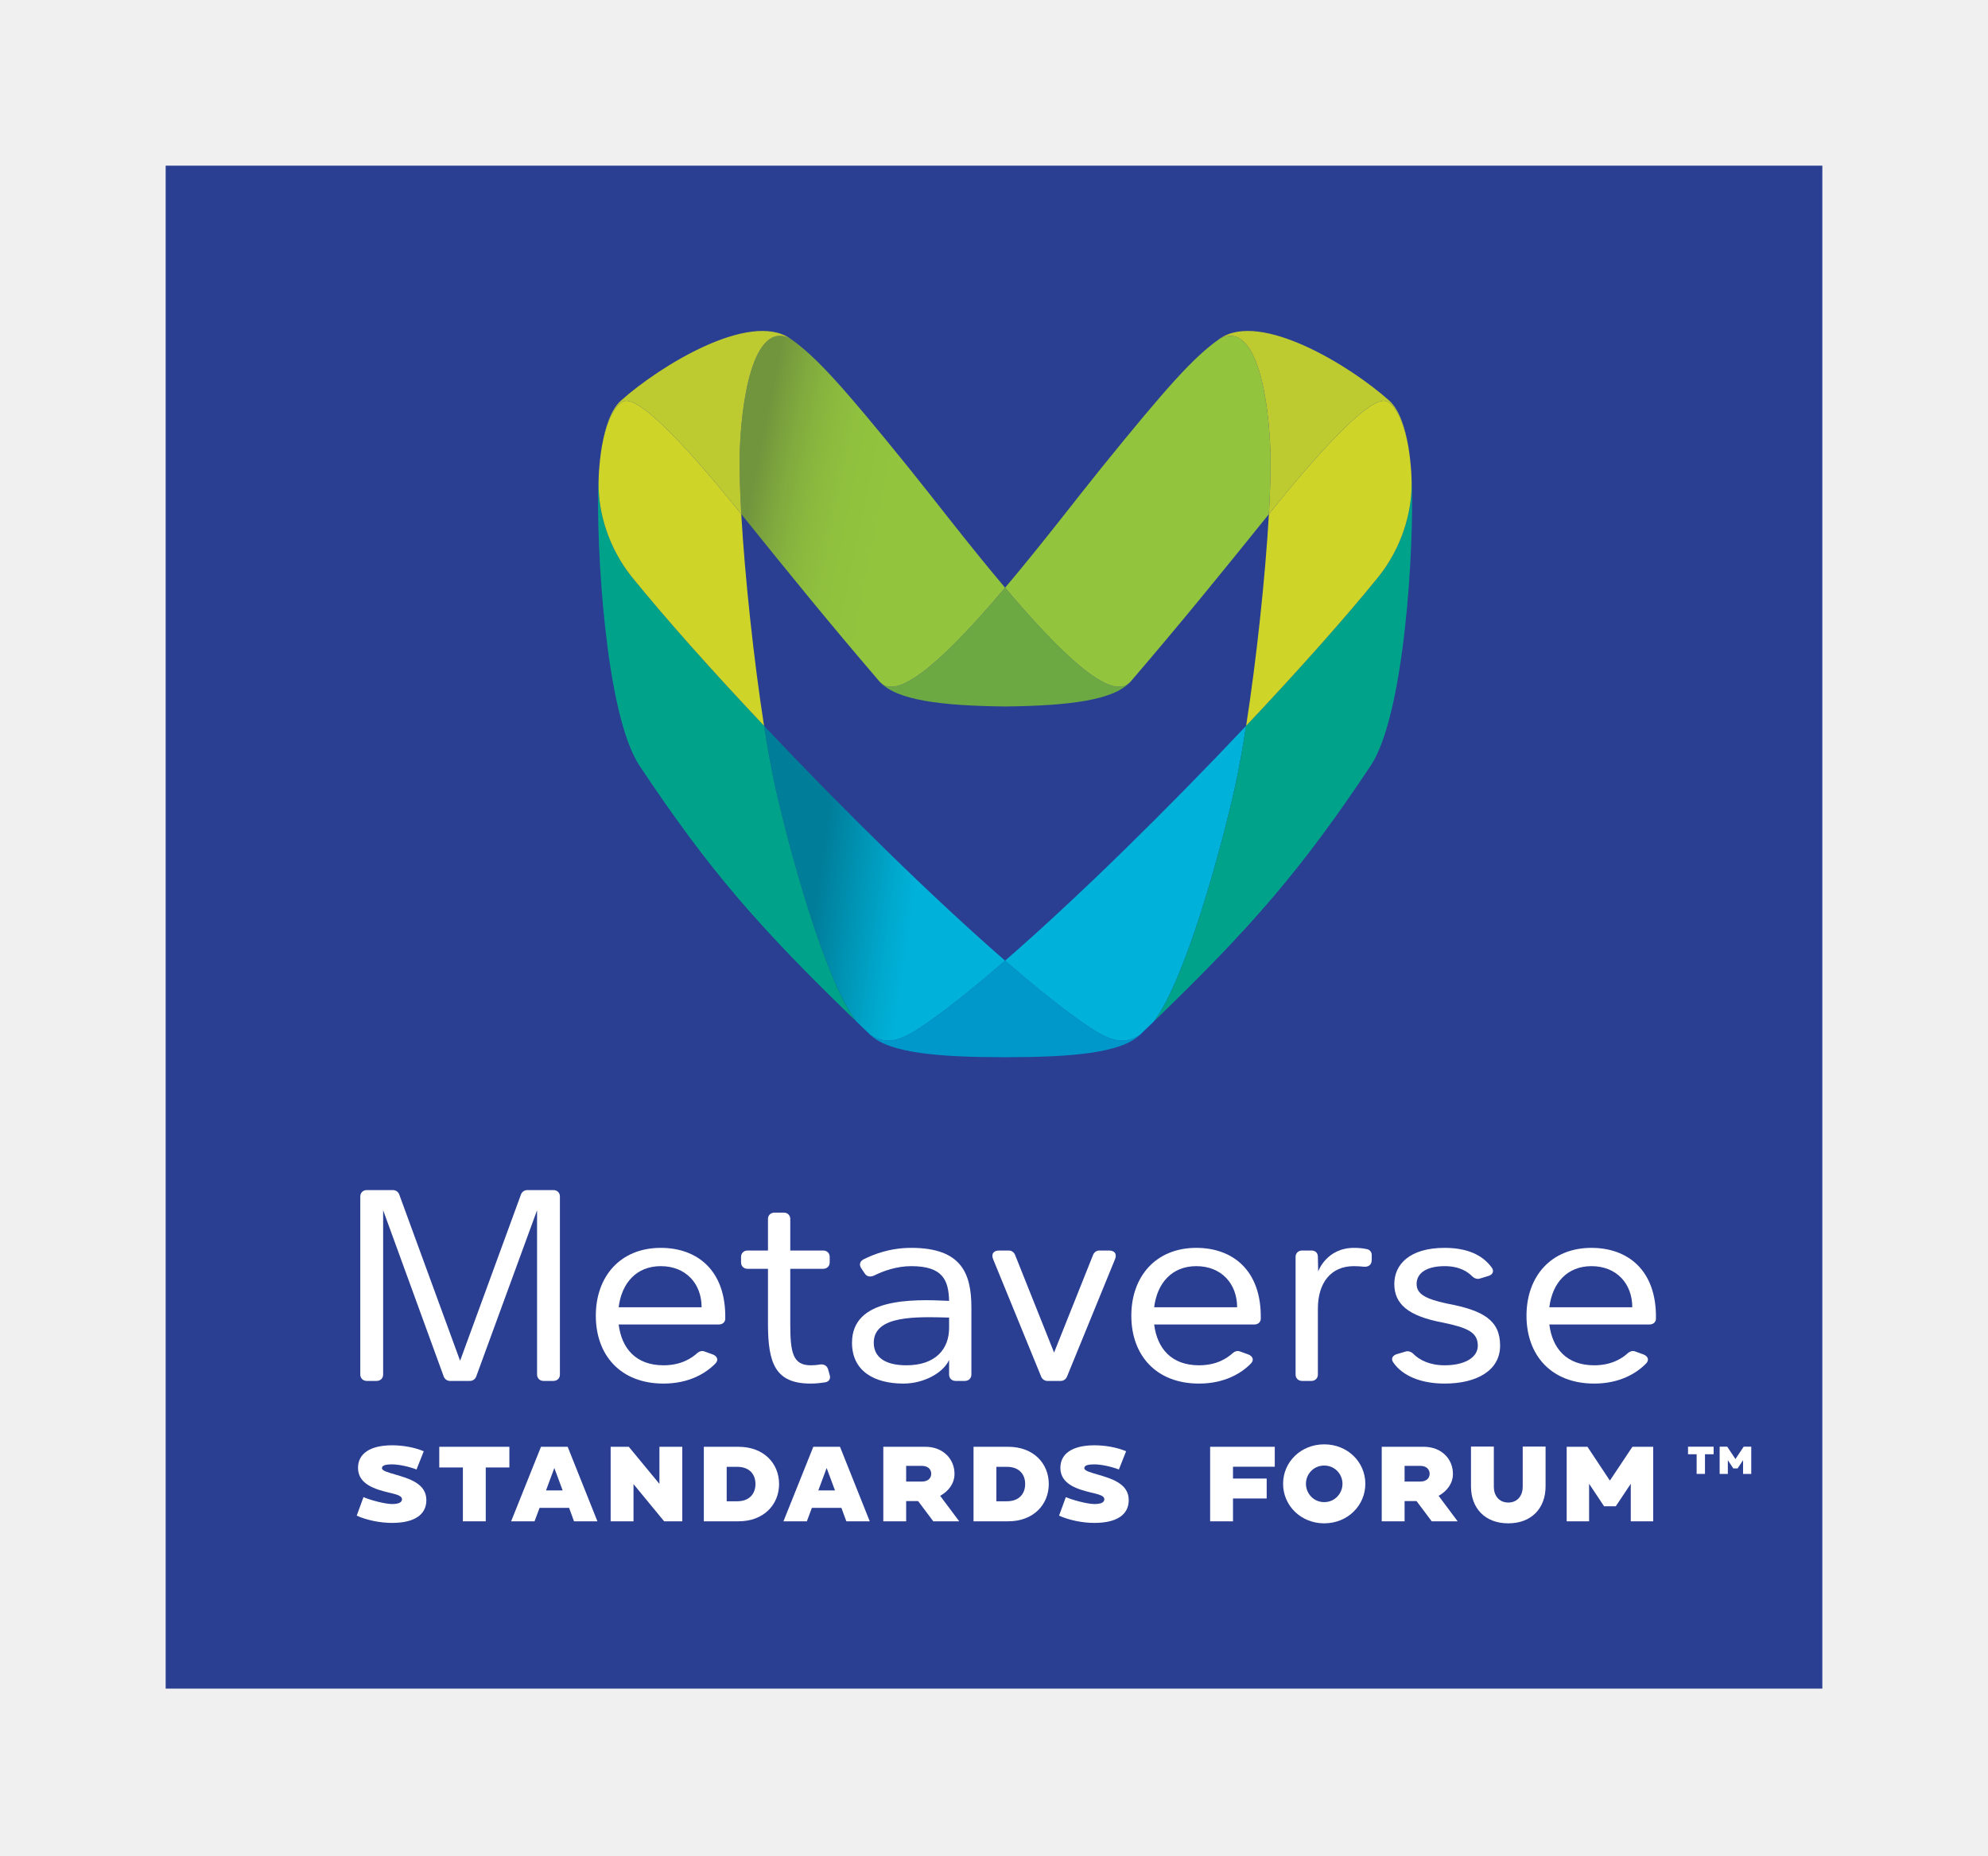
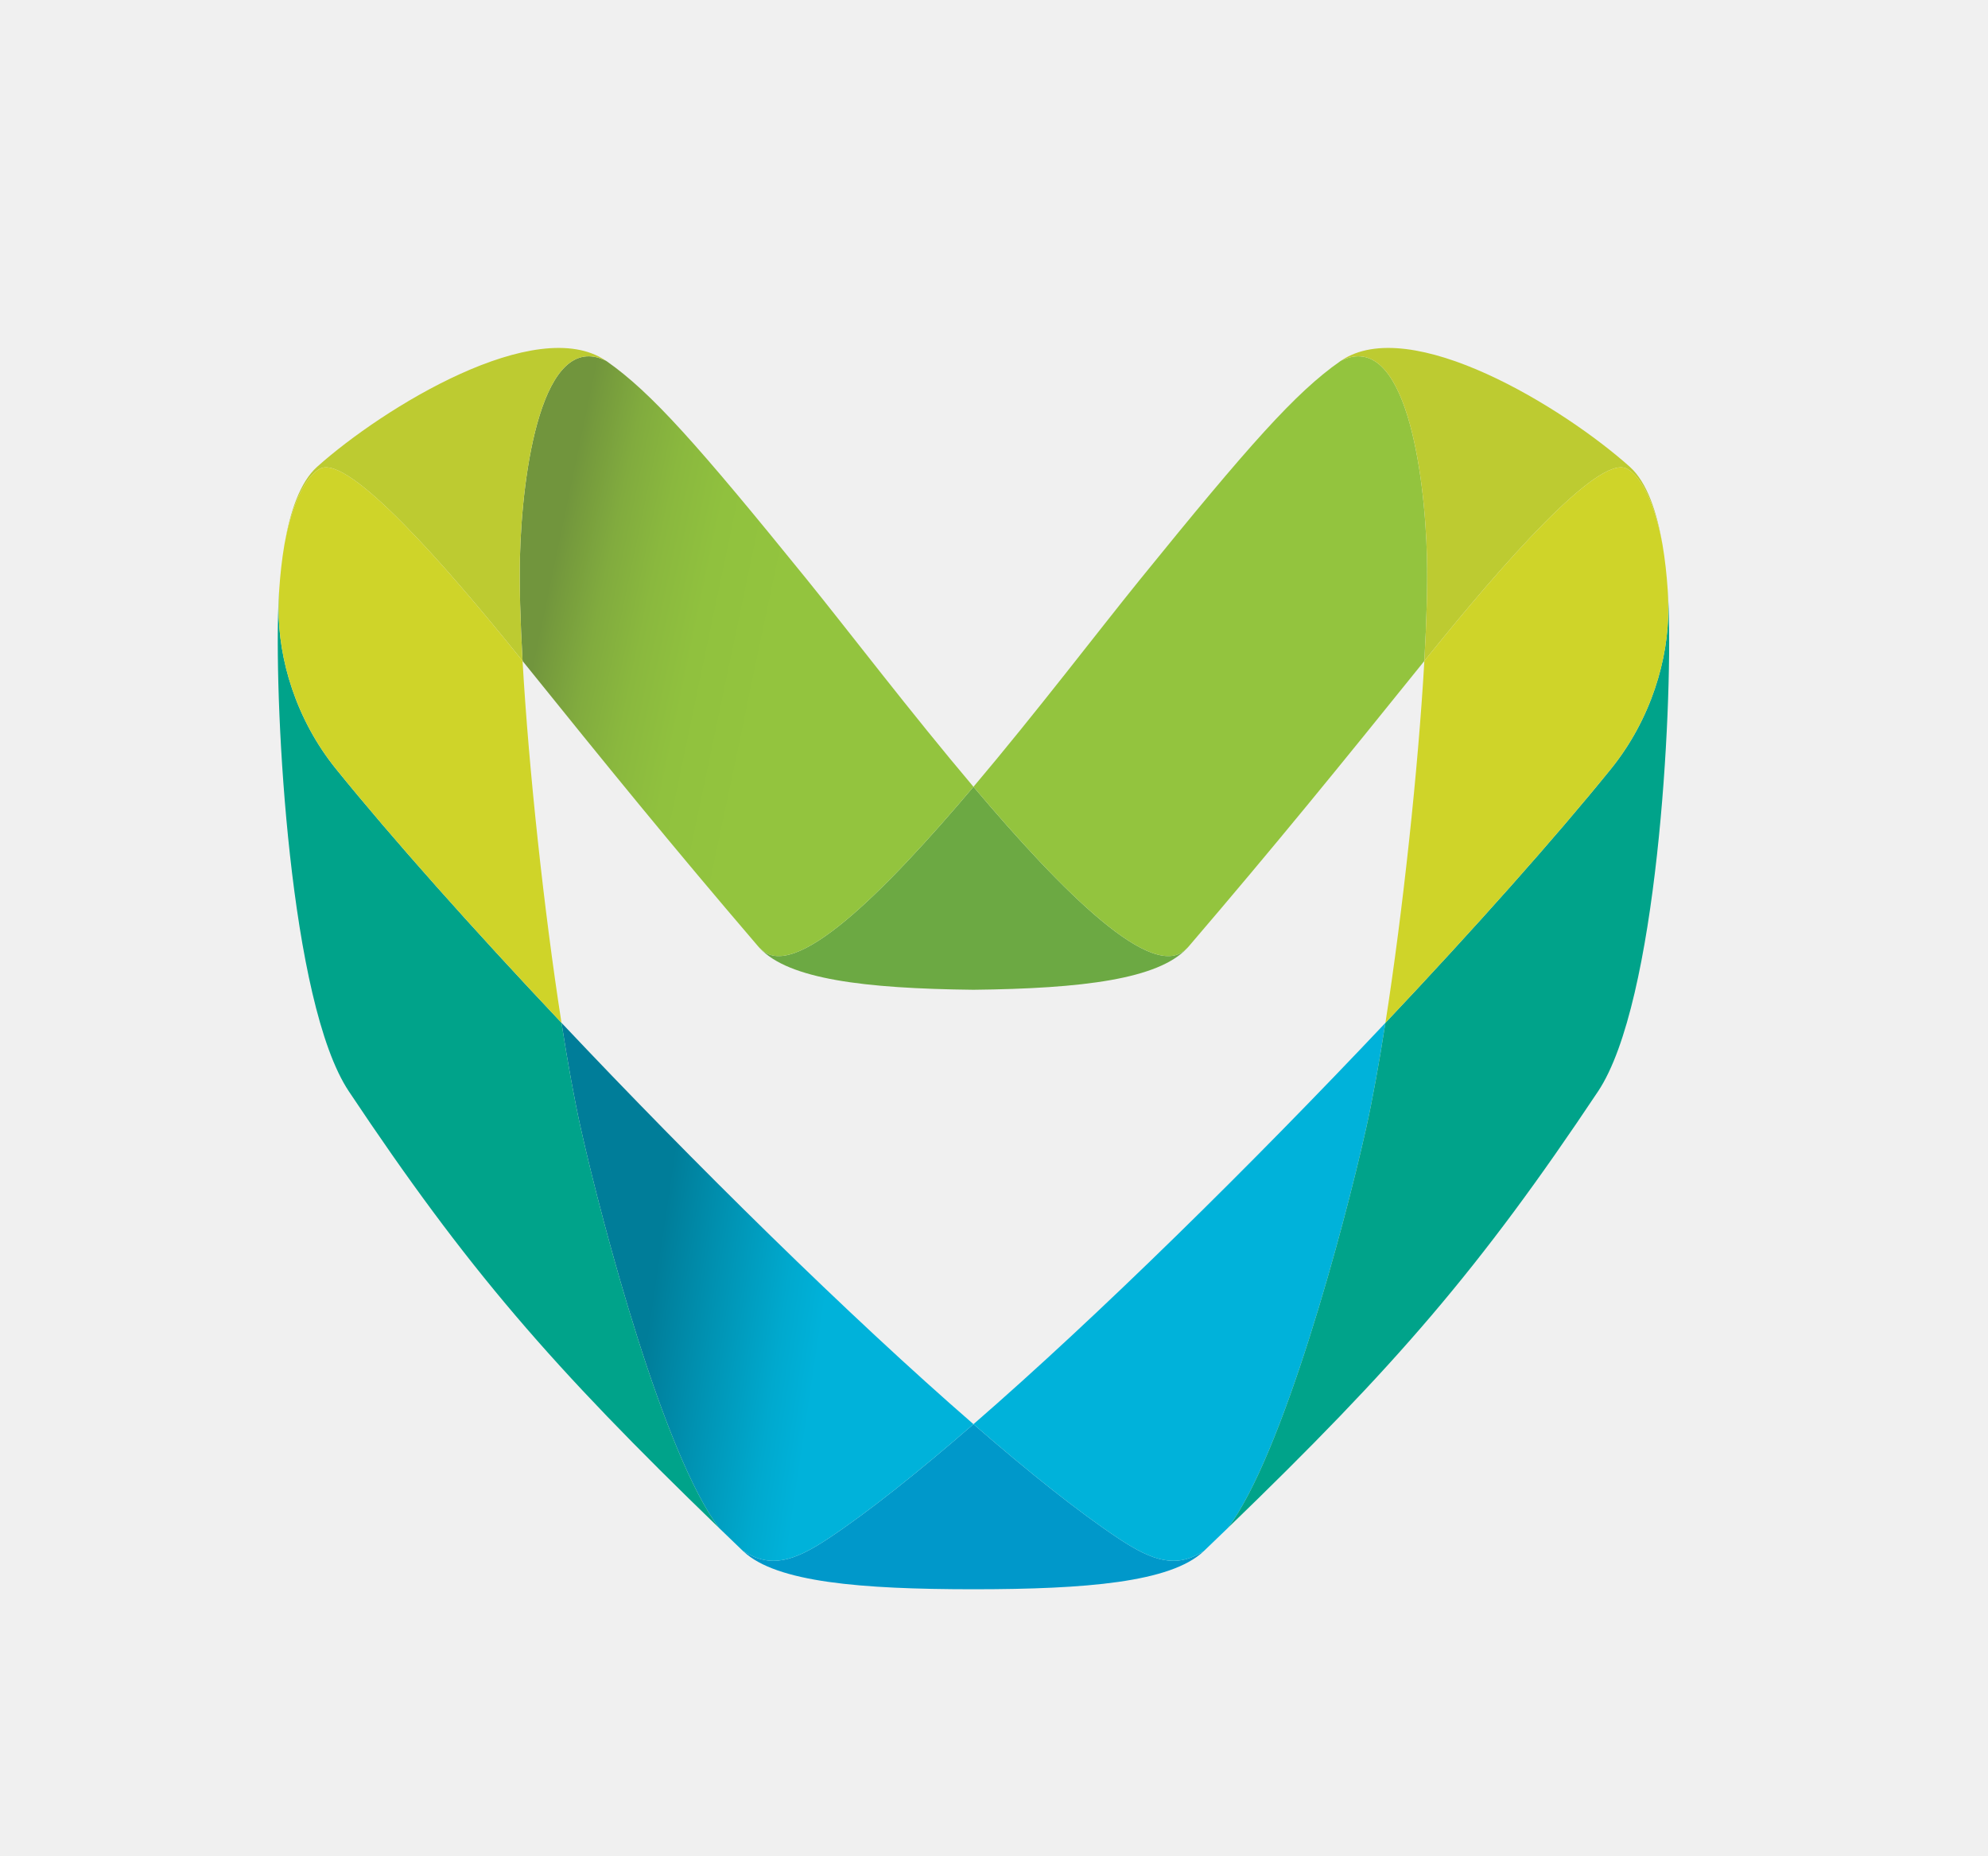
<svg xmlns="http://www.w3.org/2000/svg" width="100%" height="100%" viewBox="0 0 120 112" version="1.1" xml:space="preserve" style="fill-rule:evenodd;clip-rule:evenodd;stroke-linejoin:round;stroke-miterlimit:2;">
-   <g id="codeethics_2004" transform="matrix(1.25,0,0,-1.25,-260.665,468.063)">
-     <g transform="matrix(0.8,0,0,-0.8,208.532,374.451)">
-       <rect x="10" y="10.001" width="100" height="91.928" style="fill:rgb(42,62,146);" />
-     </g>
-     <g transform="matrix(0.0781368,0,0,-0.0781368,218.015,364.11)">
+   <g transform="matrix(0.166933,0,0,0.166933,-24.6725,8.95047)">
+     <g>
      <path d="M582.89,507.334L582.944,507.388C571.009,518.535 540.513,521.015 500.213,521.051L499.389,521.051C459.081,521.015 428.585,518.535 416.65,507.388L416.703,507.334C426.445,513.485 434.781,511.023 447.36,502.67C461.74,493.116 479.736,478.773 499.801,461.358C519.857,478.773 537.854,493.116 552.233,502.67C564.813,511.023 573.149,513.485 582.89,507.334Z" style="fill:rgb(0,152,202);fill-rule:nonzero;" />
      <path d="M648.762,316.239C646.47,330.922 644.079,344.102 641.724,354.631C633.765,390.231 611.703,472.523 591.772,498.9C588.961,501.613 586.096,504.38 583.15,507.2C583.087,507.263 583.016,507.325 582.944,507.388L582.89,507.334C573.149,513.485 564.813,511.023 552.233,502.67C537.854,493.116 519.857,478.773 499.801,461.358C544.981,422.132 600.601,367.274 648.762,316.239Z" style="fill:rgb(0,178,218);fill-rule:nonzero;" />
      <path d="M416.703,507.334L416.65,507.388C416.578,507.325 416.506,507.263 416.444,507.2C413.507,504.389 410.651,501.631 407.848,498.927C387.909,472.604 365.847,390.249 357.87,354.631C355.515,344.093 353.124,330.913 350.832,316.221C398.984,367.256 454.613,422.123 499.801,461.358C479.736,478.773 461.74,493.116 447.36,502.67C434.781,511.023 426.445,513.485 416.703,507.334Z" style="fill:url(#_Linear1);fill-rule:nonzero;" />
      <path d="M751.172,166.365C752.498,203.683 747.072,308.888 725.646,341.022C682.803,405.291 652.46,440.263 591.772,498.9C611.703,472.523 633.765,390.231 641.724,354.631C644.079,344.102 646.47,330.922 648.762,316.239C681.084,281.982 710.049,249.445 730.23,224.518C744.86,206.45 751.172,184.568 751.038,166.419C751.02,164.1 750.949,161.826 750.832,159.596C750.984,161.924 751.101,164.198 751.172,166.365Z" style="fill:rgb(0,163,138);fill-rule:nonzero;" />
      <path d="M248.556,166.419C248.421,184.568 254.734,206.45 269.364,224.518C289.545,249.445 318.501,281.973 350.832,316.221C353.124,330.913 355.515,344.093 357.87,354.631C365.847,390.249 387.909,472.604 407.848,498.927C347.143,440.272 316.791,405.3 273.948,341.022C252.531,308.888 247.105,203.683 248.421,166.365C248.502,164.198 248.609,161.933 248.762,159.605C248.645,161.826 248.573,164.1 248.556,166.419Z" style="fill:rgb(0,163,138);fill-rule:nonzero;" />
      <path d="M576.963,289.342C566.487,300.364 539.591,303.838 499.801,304.277C460.012,303.838 433.106,300.364 422.631,289.342L422.675,289.306C434.593,302.047 467.407,269.215 499.801,230.884C532.195,269.215 565.001,302.047 576.918,289.306L576.963,289.342Z" style="fill:rgb(108,169,67);fill-rule:nonzero;" />
      <path d="M576.918,289.306C565.001,302.047 532.195,269.215 499.801,230.884C522.588,203.925 545.169,174.262 560.121,155.809C599.428,107.325 616.242,88.317 632.439,76.991C632.511,76.937 632.583,76.892 632.654,76.847C655.862,65.414 663.034,116.941 663.786,147.921C664.028,157.85 663.66,170.752 662.837,185.391C631.956,223.713 609.554,251.316 577.661,288.572C577.438,288.832 577.205,289.091 576.963,289.342L576.918,289.306Z" style="fill:rgb(147,196,62);fill-rule:nonzero;" />
      <path d="M422.675,289.306L422.631,289.342C422.389,289.091 422.156,288.832 421.932,288.572C390.04,251.316 367.638,223.713 336.757,185.391C335.933,170.752 335.566,157.85 335.808,147.921C336.56,116.941 343.741,65.414 366.94,76.847C367.011,76.892 367.083,76.937 367.154,76.991C383.351,88.317 400.166,107.325 439.472,155.809C454.425,174.262 477.006,203.925 499.801,230.884C467.407,269.215 434.593,302.047 422.675,289.306Z" style="fill:url(#_Linear2);fill-rule:nonzero;" />
      <path d="M737.133,115.186C743.41,120.8 746.982,131.742 748.961,143.381C746.32,128.948 741.449,118.589 735.978,115.813C725.771,110.62 690.288,151.323 664.627,183.162C664.028,183.905 663.428,184.648 662.837,185.391C663.66,170.752 664.028,157.85 663.786,147.921C663.034,116.941 655.862,65.414 632.654,76.847C657.742,59.719 713.254,93.814 737.133,115.186Z" style="fill:rgb(189,203,49);fill-rule:nonzero;" />
      <path d="M334.966,183.162C309.314,151.323 273.823,110.62 263.615,115.813C258.181,118.571 253.328,128.823 250.678,143.113C252.674,131.571 256.238,120.756 262.46,115.186C286.34,93.814 341.852,59.719 366.94,76.847C343.741,65.414 336.56,116.941 335.808,147.921C335.566,157.85 335.933,170.752 336.757,185.391C336.166,184.648 335.566,183.905 334.966,183.162Z" style="fill:rgb(189,203,49);fill-rule:nonzero;" />
      <path d="M751.038,166.419C751.172,184.568 744.86,206.45 730.23,224.518C710.049,249.445 681.084,281.982 648.762,316.239C655.047,276.001 660.607,224.5 662.837,185.391C663.428,184.648 664.028,183.905 664.627,183.162C690.288,151.323 725.771,110.62 735.978,115.813C741.449,118.589 746.32,128.948 748.961,143.381C749.883,148.762 750.465,154.287 750.823,159.516C750.823,159.542 750.832,159.569 750.832,159.596C750.949,161.826 751.02,164.1 751.038,166.419Z" style="fill:rgb(207,212,41);fill-rule:nonzero;" />
      <path d="M336.757,185.391C338.987,224.5 344.547,275.992 350.832,316.221C318.501,281.973 289.545,249.445 269.364,224.518C254.734,206.45 248.421,184.568 248.556,166.419C248.573,164.1 248.645,161.826 248.762,159.605C248.762,159.578 248.77,159.542 248.77,159.516C249.129,154.278 249.711,148.744 250.633,143.354C250.651,143.274 250.66,143.193 250.678,143.113C253.328,128.823 258.181,118.571 263.615,115.813C273.823,110.62 309.314,151.323 334.966,183.162C335.566,183.905 336.166,184.648 336.757,185.391Z" style="fill:rgb(207,212,41);fill-rule:nonzero;" />
-     </g>
-     <g transform="matrix(0.0781368,0,0,-0.0781368,218.015,364.11)">
-       <g>
-         <path d="M142.14,794.743C142.14,803.901 134.569,808.843 120.914,808.843C113.614,808.843 105.435,807.195 99.08,804.362L103.272,792.898C107.26,794.677 116.588,797.181 120.914,797.181C125.511,797.181 127.066,795.929 127.066,794.216C127.066,792.041 123.821,791.251 118.819,790.064C110.64,788.088 99.892,784.991 99.892,774.845C99.892,766.279 106.922,760.877 121.049,760.877C127.471,760.877 134.839,762.129 140.518,764.566L136.056,775.833C131.189,773.923 124.768,772.671 121.049,772.671C116.318,772.671 114.696,773.461 114.696,775.043C114.696,776.624 118.413,777.612 122.672,778.864C131.324,781.434 142.14,784.398 142.14,794.743Z" style="fill:white;fill-rule:nonzero;" />
-         <path d="M193.442,761.799L193.442,774.581L178.84,774.581L178.84,807.854L164.713,807.854L164.713,774.581L150.112,774.581L150.112,761.799L193.442,761.799Z" style="fill:white;fill-rule:nonzero;" />
-         <path d="M247.854,807.854L233.388,807.854L230.346,799.553L212.095,799.553L208.986,807.854L194.52,807.854L212.974,761.799L229.467,761.799L247.854,807.854ZM226.358,788.747L221.221,774.911L216.083,788.747L226.358,788.747Z" style="fill:white;fill-rule:nonzero;" />
-         <path d="M300.303,761.799L300.303,807.854L289.082,807.854L270.156,784.859L270.156,807.854L256.028,807.854L256.028,761.799L267.248,761.799L286.176,784.728L286.176,761.799L300.303,761.799Z" style="fill:white;fill-rule:nonzero;" />
-         <path d="M360.12,784.794C360.12,797.51 350.658,807.854 335.042,807.854L313.615,807.854L313.615,761.799L335.042,761.799C350.658,761.799 360.12,772.077 360.12,784.794ZM345.52,784.794C345.52,778.93 341.938,774.186 334.232,774.186L327.742,774.186L327.742,795.468L334.232,795.468C341.938,795.468 345.52,790.658 345.52,784.794Z" style="fill:white;fill-rule:nonzero;" />
-         <path d="M416.154,807.854L401.688,807.854L398.646,799.553L380.395,799.553L377.285,807.854L362.82,807.854L381.274,761.799L397.767,761.799L416.154,807.854ZM394.658,788.747L389.52,774.911L384.383,788.747L394.658,788.747Z" style="fill:white;fill-rule:nonzero;" />
-         <path d="M471.442,807.854L455.422,807.854L446.026,795.336L438.658,795.336L438.658,807.854L424.531,807.854L424.531,761.799L450.555,761.799C461.438,761.799 468.535,769.311 468.535,778.534C468.535,784.465 464.885,789.208 459.68,792.107L471.442,807.854ZM454.137,778.469C454.137,775.833 452.244,773.593 448.392,773.593L438.658,773.593L438.658,783.278L448.392,783.278C452.244,783.278 454.137,781.104 454.137,778.469Z" style="fill:white;fill-rule:nonzero;" />
-         <path d="M526.799,784.794C526.799,797.51 517.336,807.854 501.721,807.854L480.293,807.854L480.293,761.799L501.721,761.799C517.336,761.799 526.799,772.077 526.799,784.794ZM512.199,784.794C512.199,778.93 508.616,774.186 500.91,774.186L494.421,774.186L494.421,795.468L500.91,795.468C508.616,795.468 512.199,790.658 512.199,784.794Z" style="fill:white;fill-rule:nonzero;" />
-         <path d="M576.208,794.743C576.208,803.901 568.637,808.843 554.983,808.843C547.682,808.843 539.503,807.195 533.149,804.362L537.34,792.898C541.328,794.677 550.657,797.181 554.983,797.181C559.579,797.181 561.134,795.929 561.134,794.216C561.134,792.041 557.889,791.251 552.887,790.064C544.708,788.088 533.96,784.991 533.96,774.845C533.96,766.279 540.991,760.877 555.117,760.877C561.539,760.877 568.908,762.129 574.586,764.566L570.124,775.833C565.257,773.923 558.836,772.671 555.117,772.671C550.386,772.671 548.764,773.461 548.764,775.043C548.764,776.624 552.482,777.612 556.741,778.864C565.393,781.434 576.208,784.398 576.208,794.743Z" style="fill:white;fill-rule:nonzero;" />
-         <path d="M640.647,774.12C640.647,774.12 640.647,781.434 640.647,781.434L661.466,781.434L661.466,793.755L640.647,793.755L640.647,807.854L626.519,807.854L626.519,761.799L666.468,761.799L666.468,774.12L640.647,774.12Z" style="fill:white;fill-rule:nonzero;" />
-         <path d="M722.434,784.662C722.434,798.104 711.484,809.106 697.018,809.106C682.552,809.106 671.602,798.104 671.602,784.662C671.602,771.221 682.552,760.284 697.018,760.284C711.484,760.284 722.434,771.221 722.434,784.662ZM708.307,784.662C708.307,778.732 703.643,773.396 697.018,773.396C690.394,773.396 685.73,778.732 685.73,784.662C685.73,790.592 690.394,795.995 697.018,795.995C703.643,795.995 708.307,790.592 708.307,784.662Z" style="fill:white;fill-rule:nonzero;" />
-         <path d="M779.481,807.854L763.461,807.854L754.065,795.336L746.697,795.336L746.697,807.854L732.57,807.854L732.57,761.799L758.594,761.799C769.477,761.799 776.575,769.311 776.575,778.534C776.575,784.465 772.924,789.208 767.719,792.107L779.481,807.854ZM762.176,778.469C762.176,775.833 760.284,773.593 756.431,773.593L746.697,773.593L746.697,783.278L756.431,783.278C760.284,783.278 762.176,781.104 762.176,778.469Z" style="fill:white;fill-rule:nonzero;" />
-         <path d="M833.826,761.667L833.826,786.243C833.826,799.75 825.173,809.106 810.775,809.106C796.377,809.106 787.725,799.75 787.725,786.243L787.725,761.667L801.852,761.667L801.852,786.705C801.852,791.515 804.759,796.258 810.775,796.258C816.791,796.258 819.698,791.515 819.698,786.705L819.698,761.667L833.826,761.667Z" style="fill:white;fill-rule:nonzero;" />
-         <path d="M900.336,761.799L900.336,807.854L886.479,807.854L886.479,784.662L877.218,798.564L869.986,798.564L860.725,784.662L860.725,807.854L846.867,807.854L846.867,761.799L859.711,761.799L873.568,782.686L887.492,761.799L900.336,761.799Z" style="fill:white;fill-rule:nonzero;" />
-       </g>
-     </g>
-     <g transform="matrix(0.0781368,0,0,-0.0781368,218.015,364.11)">
-       <path d="M101.303,717.165L101.303,607.079C101.303,604.785 102.984,603.147 105.337,603.147L121.472,603.147C123.153,603.147 124.665,604.131 125.338,605.769L162.987,708.646L200.636,605.769C201.308,604.131 202.821,603.147 204.501,603.147L220.637,603.147C222.99,603.147 224.67,604.785 224.67,607.079L224.67,717.165C224.67,719.459 222.99,721.097 220.637,721.097L214.586,721.097C212.233,721.097 210.552,719.459 210.552,717.165L210.552,615.598L172.904,718.476C172.231,720.113 170.718,721.097 169.037,721.097L156.768,721.097C155.087,721.097 153.574,720.113 152.903,718.476L115.421,615.598L115.421,717.165C115.421,719.459 113.741,721.097 111.388,721.097L105.337,721.097C102.984,721.097 101.303,719.459 101.303,717.165Z" style="fill:white;fill-rule:nonzero;" />
-       <path d="M288.71,711.432C299.635,711.432 306.19,707.008 309.719,703.732C310.896,702.749 312.576,702.258 314.089,702.913L319.131,704.715C321.989,705.861 322.829,708.155 320.813,710.285C315.098,716.182 304.677,722.734 288.71,722.734C261.986,722.734 246.859,705.043 246.859,680.797C246.859,656.553 261.986,638.859 287.03,638.859C309.383,638.859 327.367,652.621 326.864,682.6C326.864,684.729 325.182,686.203 322.997,686.203L260.978,686.203C262.826,700.947 271.567,711.432 288.71,711.432ZM287.03,650.163C271.903,650.163 262.826,660.647 260.978,675.555L312.241,675.555C312.241,660.976 302.492,650.163 287.03,650.163Z" style="fill:white;fill-rule:nonzero;" />
-       <path d="M353.254,685.876L353.254,651.802L340.649,651.802C338.295,651.802 336.615,650.163 336.615,647.87L336.615,644.43C336.615,642.137 338.295,640.498 340.649,640.498L353.254,640.498L353.254,621.004C353.254,618.71 354.935,617.072 357.288,617.072L363.003,617.072C365.356,617.072 367.036,618.71 367.036,621.004L367.036,640.498L387.373,640.498C389.727,640.498 391.408,642.137 391.408,644.43L391.408,647.87C391.408,650.163 389.727,651.802 387.373,651.802L367.036,651.802L367.036,685.876C367.036,703.404 368.549,711.432 379.642,711.432C381.659,711.432 383.676,711.268 385.357,710.939C387.71,710.612 389.727,711.596 390.399,713.889L391.408,717.492C392.079,719.622 391.072,721.424 388.886,721.916C386.701,722.243 383.676,722.734 379.642,722.734C357.96,722.734 353.254,710.448 353.254,685.876Z" style="fill:white;fill-rule:nonzero;" />
-       <path d="M465.193,717.165L465.193,708.155C461.494,716.182 449.561,722.734 436.955,722.734C418.971,722.734 405.189,715.035 405.189,697.507C405.189,669.821 441.829,670.477 465.193,671.623C464.856,659.01 461.494,650.163 441.829,650.163C432.753,650.163 424.518,653.112 418.635,656.061C417.963,656.389 417.122,656.553 416.45,656.553C415.106,656.553 413.929,656.061 413.089,654.75L410.904,651.474C409.559,649.508 409.896,647.379 412.08,646.068C418.299,642.955 428.384,638.859 441.829,638.859C472.755,638.859 478.974,654.586 478.974,675.719L478.974,717.165C478.974,719.459 477.293,721.097 474.941,721.097L469.226,721.097C466.873,721.097 465.193,719.459 465.193,717.165ZM418.635,697.507C418.635,706.189 425.359,711.432 438.804,711.432C456.788,711.432 465.193,701.438 465.193,688.333L465.193,681.944C445.36,681.453 418.635,680.306 418.635,697.507Z" style="fill:white;fill-rule:nonzero;" />
-       <path d="M522.172,718.64L492.423,645.904C491.078,642.628 492.591,640.498 496.12,640.498L502.171,640.498C503.684,640.498 505.197,641.48 505.868,642.955L530.072,703.568L554.275,642.955C554.947,641.48 556.459,640.498 557.972,640.498L564.023,640.498C567.553,640.498 569.066,642.628 567.721,645.904L537.971,718.64C537.299,720.113 535.786,721.097 534.274,721.097L525.869,721.097C524.357,721.097 522.844,720.113 522.172,718.64Z" style="fill:white;fill-rule:nonzero;" />
-       <path d="M619.659,711.432C630.584,711.432 637.139,707.008 640.668,703.732C641.845,702.749 643.526,702.258 645.038,702.913L650.08,704.715C652.938,705.861 653.779,708.155 651.762,710.285C646.047,716.182 635.626,722.734 619.659,722.734C592.935,722.734 577.808,705.043 577.808,680.797C577.808,656.553 592.935,638.859 617.979,638.859C640.332,638.859 658.317,652.621 657.813,682.6C657.813,684.729 656.131,686.203 653.947,686.203L591.927,686.203C593.776,700.947 602.516,711.432 619.659,711.432ZM617.979,650.163C602.852,650.163 593.776,660.647 591.927,675.555L643.19,675.555C643.19,660.976 633.442,650.163 617.979,650.163Z" style="fill:white;fill-rule:nonzero;" />
-       <path d="M679.328,717.165L679.328,644.43C679.328,642.137 681.009,640.498 683.362,640.498L689.076,640.498C691.598,640.498 693.111,641.973 693.111,644.43L693.279,653.439C693.447,652.948 698.657,638.859 715.464,638.859C718.826,638.859 721.347,639.188 723.532,639.679C725.213,640.007 726.389,641.48 726.389,643.283L726.389,646.231C726.389,649.344 724.372,650.818 721.347,650.491C719.498,650.327 717.481,650.163 715.296,650.163C701.01,650.163 693.111,660.647 693.111,676.374L693.111,717.165C693.111,719.459 691.43,721.097 689.076,721.097L683.362,721.097C681.009,721.097 679.328,719.459 679.328,717.165Z" style="fill:white;fill-rule:nonzero;" />
-       <path d="M741.857,704.551L747.403,702.913C748.915,702.422 750.765,703.076 751.941,704.224C755.807,708.155 762.194,711.432 771.438,711.432C784.043,711.432 791.943,706.517 791.943,699.309C791.943,690.954 785.388,688.169 770.429,685.057C748.411,680.961 740.344,673.262 740.344,661.139C740.344,649.181 749.756,638.859 771.438,638.859C788.245,638.859 796.313,645.249 800.515,650.982C802.196,653.275 801.188,655.405 798.498,656.225L793.119,657.863C791.607,658.354 789.758,657.699 788.581,656.553C785.893,653.768 780.85,650.163 771.438,650.163C760.345,650.163 754.126,654.423 754.126,661.139C754.126,667.2 759.168,670.312 772.783,673.262C795.641,677.521 805.725,683.746 805.725,699.309C805.725,714.544 791.439,722.734 771.438,722.734C756.816,722.734 745.386,717.984 739.671,709.629C738.159,707.5 739.167,705.37 741.857,704.551Z" style="fill:white;fill-rule:nonzero;" />
-       <path d="M863.881,711.432C874.806,711.432 881.361,707.008 884.89,703.732C886.067,702.749 887.747,702.258 889.26,702.913L894.303,704.715C897.159,705.861 898,708.155 895.984,710.285C890.269,716.182 879.848,722.734 863.881,722.734C837.157,722.734 822.03,705.043 822.03,680.797C822.03,656.553 837.157,638.859 862.201,638.859C884.554,638.859 902.538,652.621 902.034,682.6C902.034,684.729 900.353,686.203 898.168,686.203L836.149,686.203C837.997,700.947 846.738,711.432 863.881,711.432ZM862.201,650.163C847.074,650.163 837.997,660.647 836.149,675.555L887.411,675.555C887.411,660.976 877.663,650.163 862.201,650.163Z" style="fill:white;fill-rule:nonzero;" />
-     </g>
-     <g transform="matrix(0.0781368,0,0,-0.0781368,218.015,364.11)">
-       <g>
-         <path d="M937.677,761.739L937.677,766.407L932.344,766.407L932.344,778.56L927.184,778.56L927.184,766.407L921.852,766.407L921.852,761.739L937.677,761.739Z" style="fill:white;fill-rule:nonzero;" />
-         <path d="M960.937,761.739L960.937,778.56L955.875,778.56L955.875,770.09L952.492,775.167L949.851,775.167L946.469,770.09L946.469,778.56L941.408,778.56L941.408,761.739L946.098,761.739L951.159,769.367L956.245,761.739L960.937,761.739Z" style="fill:white;fill-rule:nonzero;" />
-       </g>
    </g>
  </g>
  <defs>
    <linearGradient id="_Linear1" x1="0" y1="0" x2="1" y2="0" gradientUnits="userSpaceOnUse" gradientTransform="matrix(109.823,16.0774,-16.0774,109.823,364.333,409.95)">
      <stop offset="0" style="stop-color:rgb(0,125,153);stop-opacity:1" />
      <stop offset="0.18" style="stop-color:rgb(0,125,153);stop-opacity:1" />
      <stop offset="0.38" style="stop-color:rgb(0,146,178);stop-opacity:1" />
      <stop offset="0.61" style="stop-color:rgb(0,169,206);stop-opacity:1" />
      <stop offset="0.74" style="stop-color:rgb(0,178,218);stop-opacity:1" />
      <stop offset="1" style="stop-color:rgb(0,178,218);stop-opacity:1" />
    </linearGradient>
    <linearGradient id="_Linear2" x1="0" y1="0" x2="1" y2="0" gradientUnits="userSpaceOnUse" gradientTransform="matrix(210.966,43.5463,-43.5463,210.966,336.517,171.58)">
      <stop offset="0" style="stop-color:rgb(113,149,61);stop-opacity:1" />
      <stop offset="0.03" style="stop-color:rgb(113,149,61);stop-opacity:1" />
      <stop offset="0.05" style="stop-color:rgb(117,154,61);stop-opacity:1" />
      <stop offset="0.12" style="stop-color:rgb(129,171,62);stop-opacity:1" />
      <stop offset="0.2" style="stop-color:rgb(138,184,62);stop-opacity:1" />
      <stop offset="0.29" style="stop-color:rgb(144,193,62);stop-opacity:1" />
      <stop offset="0.42" style="stop-color:rgb(147,196,62);stop-opacity:1" />
      <stop offset="1" style="stop-color:rgb(147,196,62);stop-opacity:1" />
    </linearGradient>
  </defs>
</svg>
